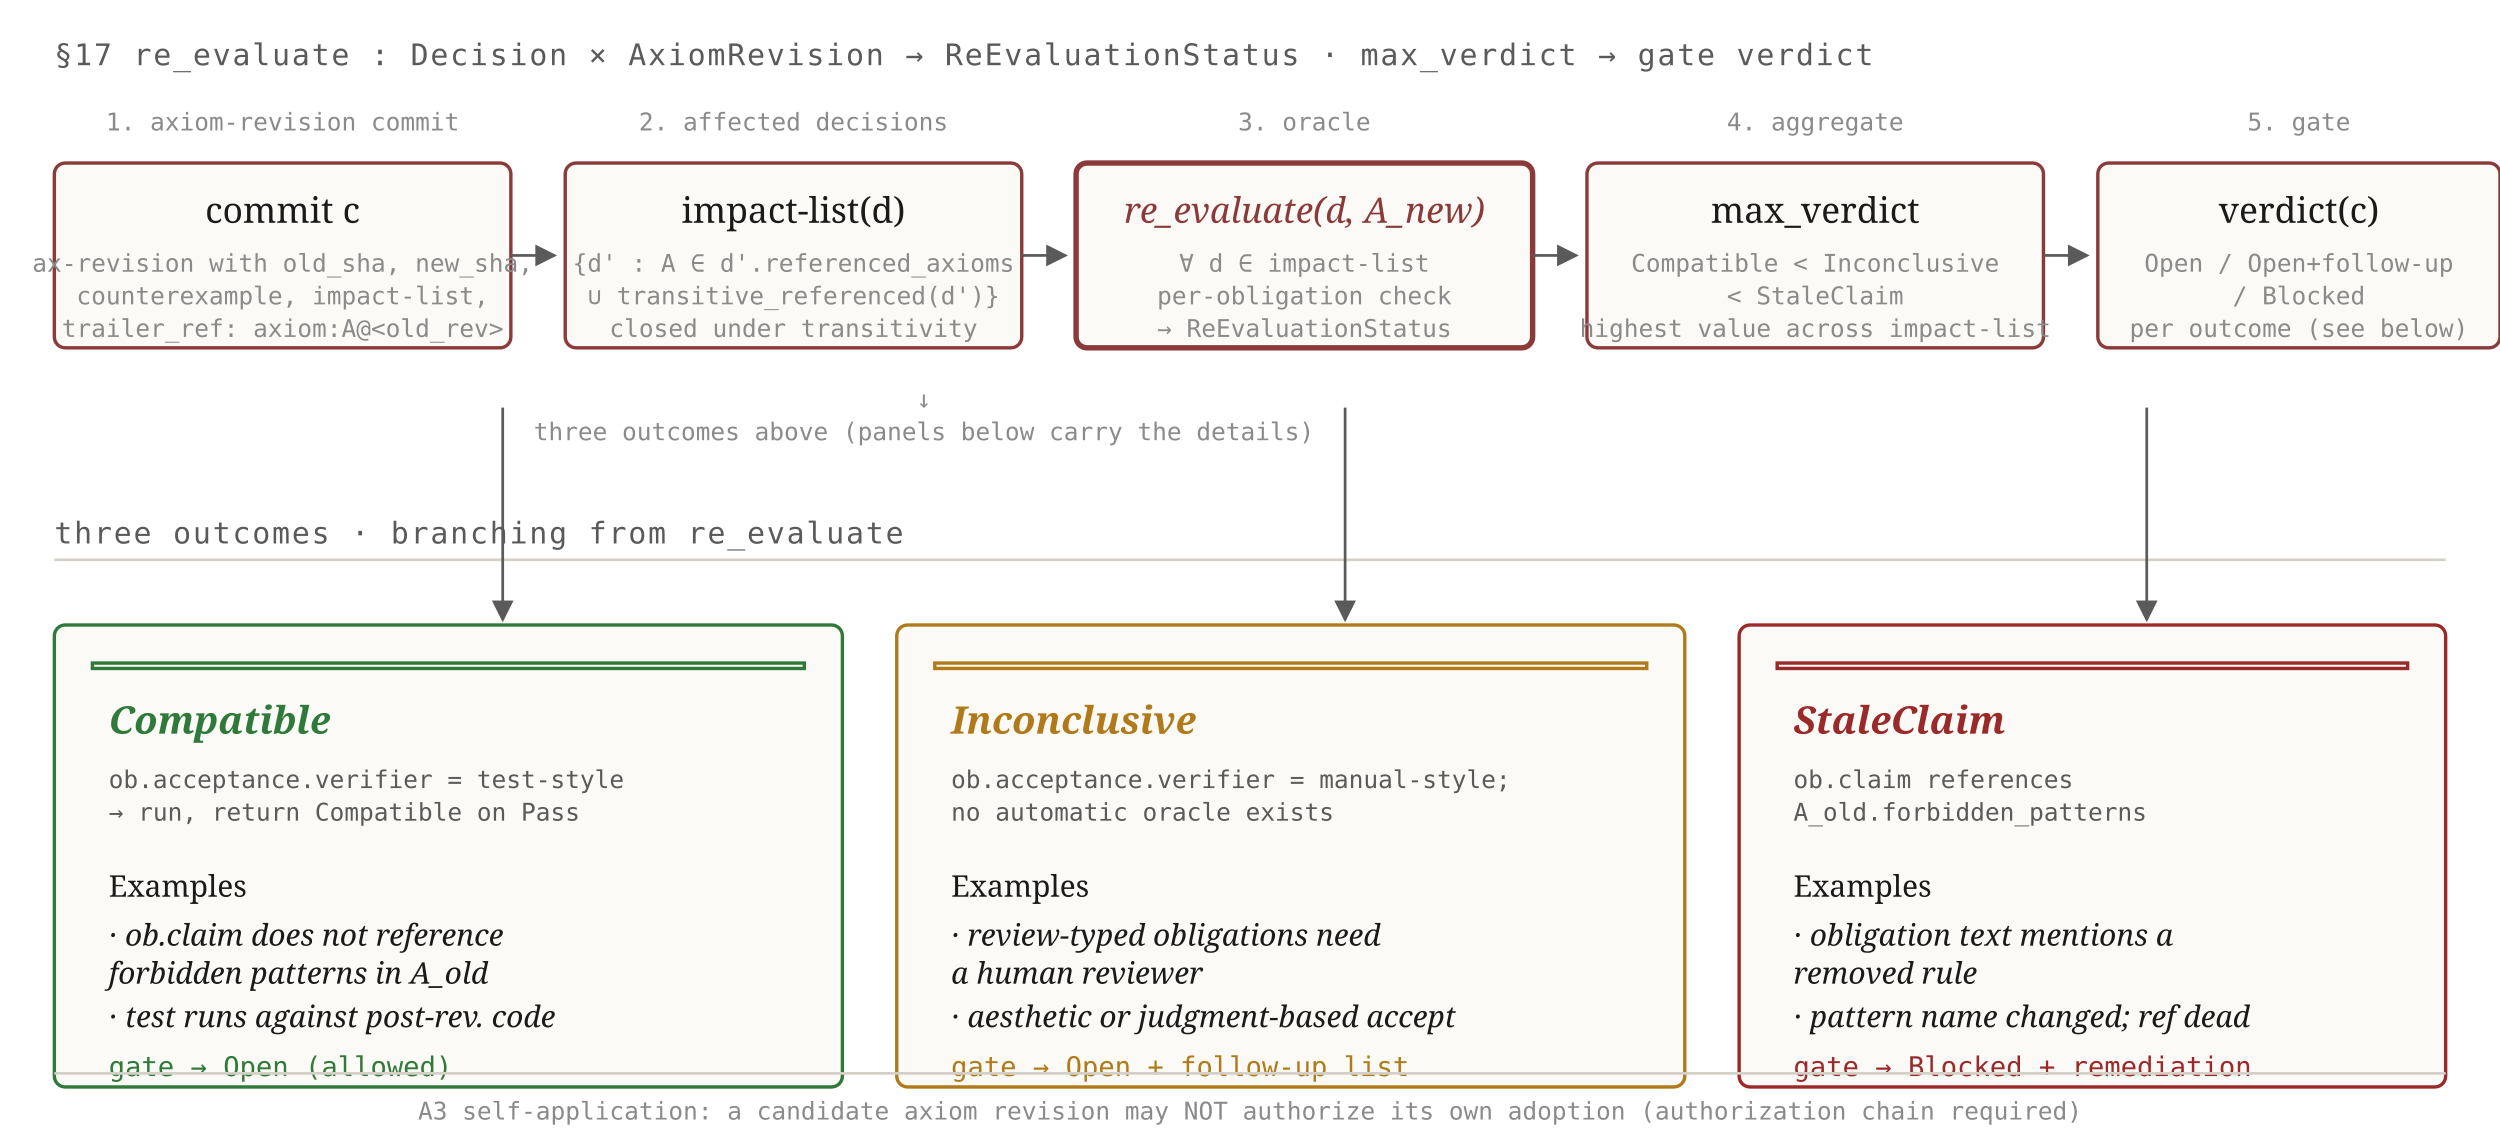
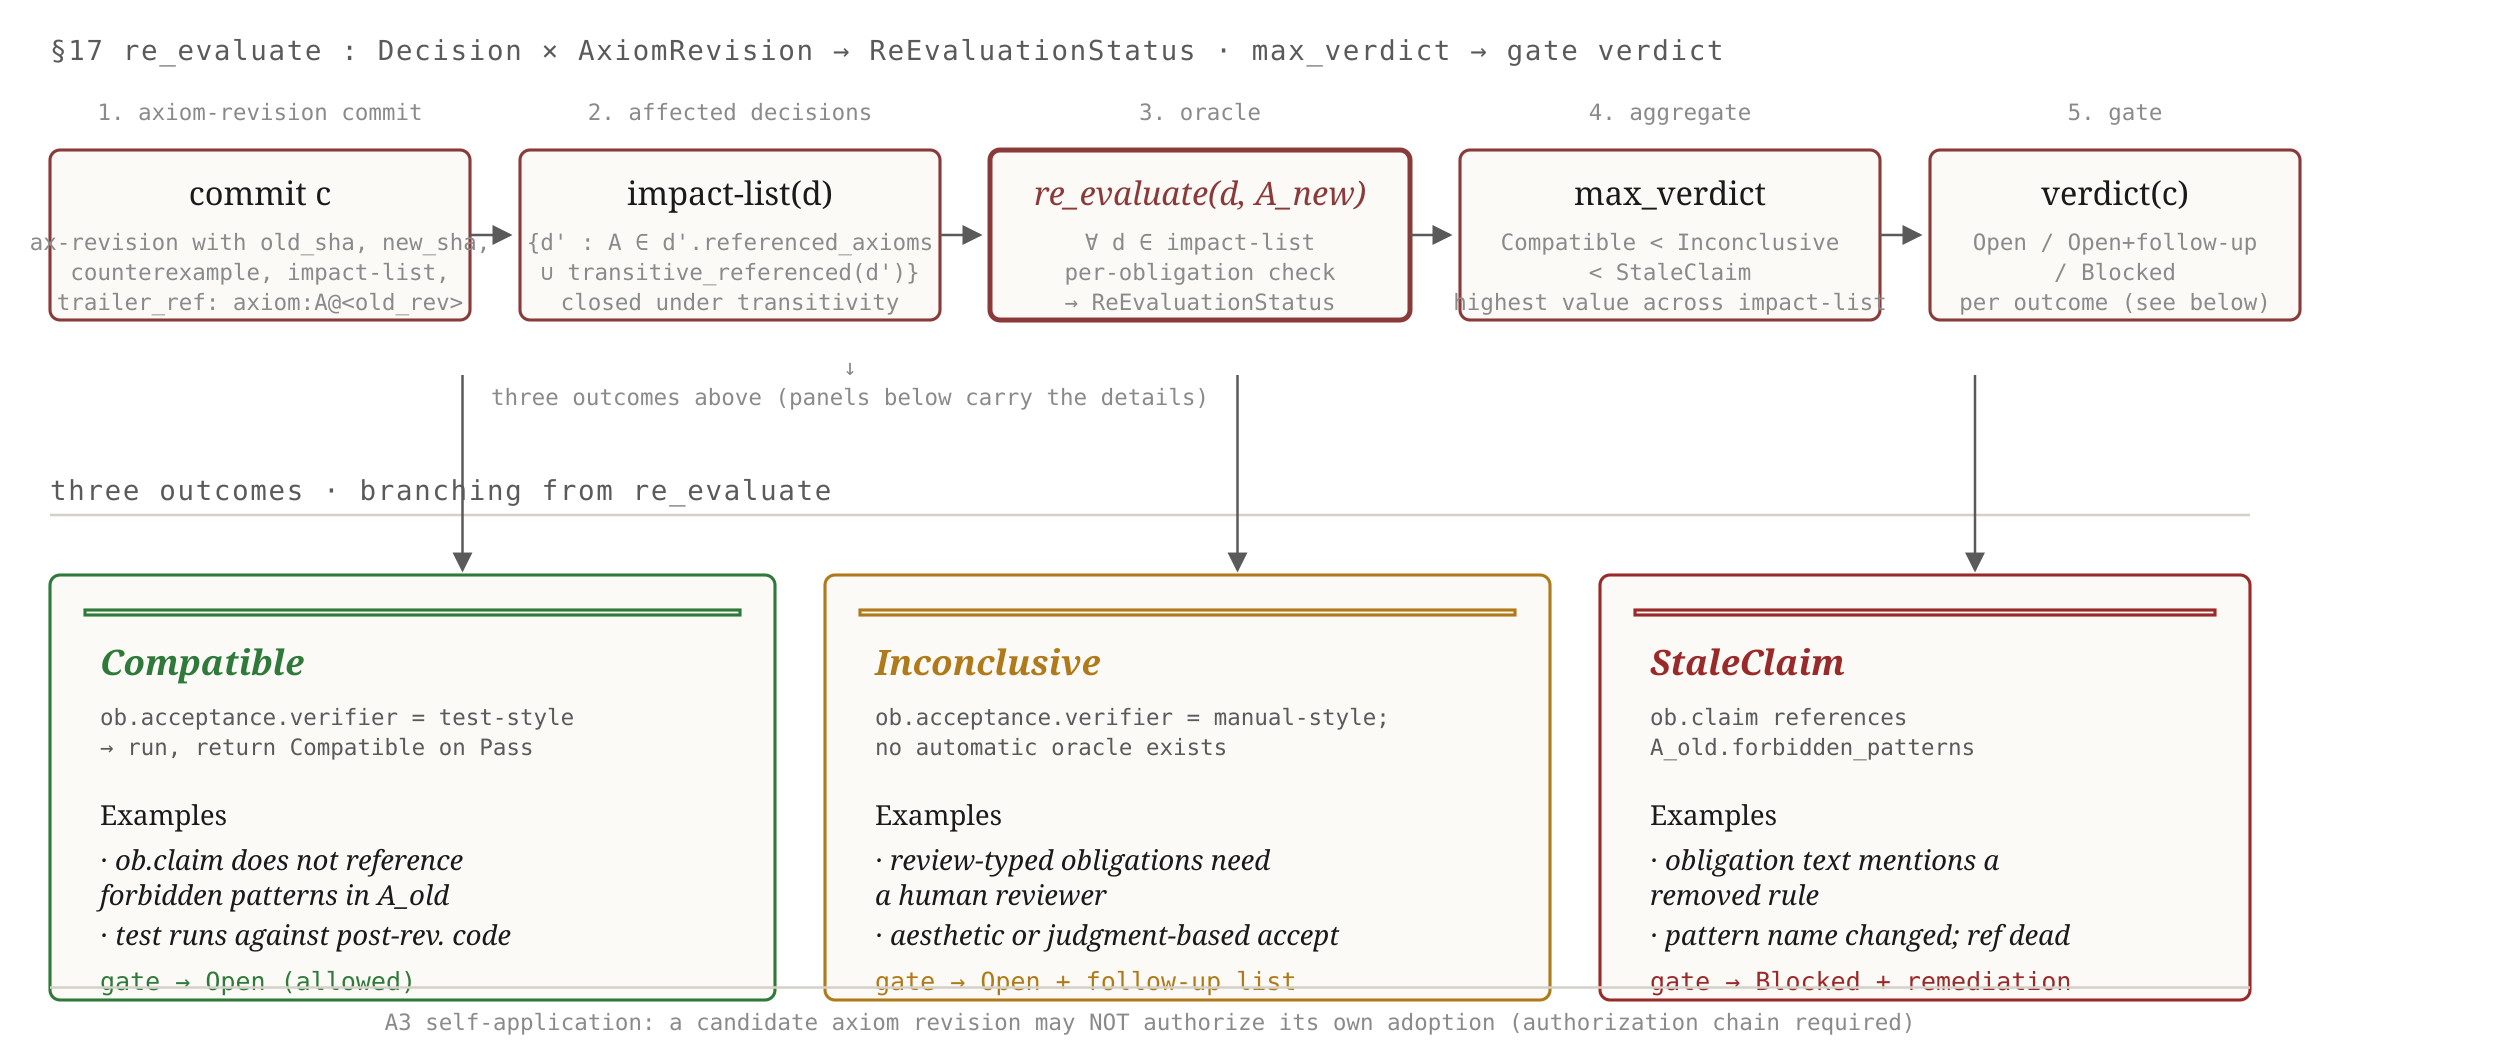
- <svg xmlns="http://www.w3.org/2000/svg" viewBox="0 0 920 420" role="img" aria-labelledby="at-title" preserveAspectRatio="xMidYMid meet">
+ <svg xmlns="http://www.w3.org/2000/svg" viewBox="0 0 1000 420" role="img" aria-labelledby="at-title" preserveAspectRatio="xMidYMid meet">
  <defs>
    <style>
      .at-box { fill: #fbfaf6; stroke: #8b3a3a; stroke-width: 1.25; }
      .at-box-emph { fill: #fbfaf6; stroke: #8b3a3a; stroke-width: 2; }
      .at-text { font-family: Georgia, "Iowan Old Style", serif; font-size: 13px; fill: #1a1a1a; text-anchor: middle; }
      .at-text-emph { font-family: Georgia, "Iowan Old Style", serif; font-size: 13px; fill: #8b3a3a; text-anchor: middle; font-style: italic; }
      .at-arrow { stroke: #5a5a5a; stroke-width: 1; fill: none; }
      .at-label { font-family: "SF Mono", Menlo, Consolas, monospace; font-size: 9px; fill: #8a8a8a; text-anchor: middle; }
      .at-section { font-family: "SF Mono", Menlo, Consolas, monospace; font-size: 11px; fill: #5a5a5a; letter-spacing: 0.06em; text-anchor: start; }
      .at-panel { fill: #fbfaf6; stroke-width: 1.25; }
      .at-panel-compat { stroke: #2f7a3a; }
      .at-panel-incon { stroke: #b07a1a; }
      .at-panel-stale { stroke: #9a2929; }
      .at-panel-title-compat { fill: #2f7a3a; font-family: Georgia, "Iowan Old Style", serif; font-size: 14px; font-weight: 600; text-anchor: start; font-style: italic; }
      .at-panel-title-incon { fill: #b07a1a; font-family: Georgia, "Iowan Old Style", serif; font-size: 14px; font-weight: 600; text-anchor: start; font-style: italic; }
      .at-panel-title-stale { fill: #9a2929; font-family: Georgia, "Iowan Old Style", serif; font-size: 14px; font-weight: 600; text-anchor: start; font-style: italic; }
      .at-panel-body { fill: #1a1a1a; font-family: Georgia, "Iowan Old Style", serif; font-size: 11px; text-anchor: start; }
      .at-panel-mono { fill: #5a5a5a; font-family: "SF Mono", Menlo, Consolas, monospace; font-size: 9px; text-anchor: start; }
      .at-panel-verdict { font-family: "SF Mono", Menlo, Consolas, monospace; font-size: 10px; text-anchor: start; }
      .at-rule { stroke: #d4d0c8; stroke-width: 1; fill: none; }
    </style>
    <marker id="at-head" markerWidth="8" markerHeight="8" refX="7" refY="4" orient="auto">
      <path d="M0,0 L8,4 L0,8 z" fill="#5a5a5a" />
    </marker>
  </defs>
  <text class="at-section" x="20" y="24">§17  re_evaluate : Decision × AxiomRevision → ReEvaluationStatus · max_verdict → gate verdict</text>
  <g transform="translate(20, 60)">
    <g>
      <text class="at-label" x="84" y="-12">1. axiom-revision commit</text>
      <rect class="at-box" x="0" y="0" width="168" height="68" rx="4" />
      <text class="at-text" x="84" y="22">commit c</text>
      <text class="at-label" x="84" y="40">ax-revision with old_sha, new_sha,</text>
      <text class="at-label" x="84" y="52">counterexample, impact-list,</text>
      <text class="at-label" x="84" y="64">trailer_ref: axiom:A@&lt;old_rev&gt;</text>
    </g>
    <path class="at-arrow" d="M168,34 L184,34" marker-end="url(#at-head)" />
    <g transform="translate(188, 0)">
      <text class="at-label" x="84" y="-12">2. affected decisions</text>
      <rect class="at-box" x="0" y="0" width="168" height="68" rx="4" />
      <text class="at-text" x="84" y="22">impact-list(d)</text>
      <text class="at-label" x="84" y="40">{d' : A ∈ d'.referenced_axioms</text>
      <text class="at-label" x="84" y="52">∪ transitive_referenced(d')}</text>
      <text class="at-label" x="84" y="64">closed under transitivity</text>
    </g>
    <path class="at-arrow" d="M356,34 L372,34" marker-end="url(#at-head)" />
    <g transform="translate(376, 0)">
      <text class="at-label" x="84" y="-12">3. oracle</text>
      <rect class="at-box-emph" x="0" y="0" width="168" height="68" rx="4" />
      <text class="at-text-emph" x="84" y="22">re_evaluate(d, A_new)</text>
      <text class="at-label" x="84" y="40" fill="#8b3a3a">∀ d ∈ impact-list</text>
      <text class="at-label" x="84" y="52">per-obligation check</text>
      <text class="at-label" x="84" y="64">→ ReEvaluationStatus</text>
    </g>
    <path class="at-arrow" d="M544,34 L560,34" marker-end="url(#at-head)" />
    <g transform="translate(564, 0)">
      <text class="at-label" x="84" y="-12">4. aggregate</text>
      <rect class="at-box" x="0" y="0" width="168" height="68" rx="4" />
      <text class="at-text" x="84" y="22">max_verdict</text>
      <text class="at-label" x="84" y="40">Compatible  &lt;  Inconclusive</text>
      <text class="at-label" x="84" y="52">         &lt;  StaleClaim</text>
      <text class="at-label" x="84" y="64">highest value across impact-list</text>
    </g>
    <path class="at-arrow" d="M732,34 L748,34" marker-end="url(#at-head)" />
    <g transform="translate(752, 0)">
      <text class="at-label" x="74" y="-12">5. gate</text>
      <rect class="at-box" x="0" y="0" width="148" height="68" rx="4" />
      <text class="at-text" x="74" y="22">verdict(c)</text>
      <text class="at-label" x="74" y="40">Open / Open+follow-up</text>
      <text class="at-label" x="74" y="52">/ Blocked</text>
      <text class="at-label" x="74" y="64">per outcome (see below)</text>
    </g>
  </g>
  <g transform="translate(20, 200)">
    <text class="at-section" x="0" y="0">three outcomes · branching from re_evaluate</text>
    <line class="at-rule" x1="0" y1="6" x2="880" y2="6" />
    <g transform="translate(0, 30)">
      <rect class="at-panel at-panel-compat" x="0" y="0" width="290" height="170" rx="4" />
      <rect class="at-panel at-panel-compat" x="14" y="14" width="262" height="2" />
      <text class="at-panel-title-compat" x="20" y="40">Compatible</text>
      <text class="at-panel-mono" x="20" y="60">ob.acceptance.verifier = test-style</text>
      <text class="at-panel-mono" x="20" y="72">→ run, return Compatible on Pass</text>
      <text class="at-panel-body" x="20" y="100">Examples</text>
      <text class="at-panel-body" x="20" y="118" font-style="italic">· ob.claim does not reference</text>
      <text class="at-panel-body" x="20" y="132" font-style="italic">  forbidden patterns in A_old</text>
      <text class="at-panel-body" x="20" y="148" font-style="italic">· test runs against post-rev. code</text>
      <text class="at-panel-verdict" x="20" y="166" fill="#2f7a3a">gate → Open (allowed)</text>
    </g>
    <g transform="translate(310, 30)">
      <rect class="at-panel at-panel-incon" x="0" y="0" width="290" height="170" rx="4" />
      <rect class="at-panel at-panel-incon" x="14" y="14" width="262" height="2" />
      <text class="at-panel-title-incon" x="20" y="40">Inconclusive</text>
      <text class="at-panel-mono" x="20" y="60">ob.acceptance.verifier = manual-style;</text>
      <text class="at-panel-mono" x="20" y="72">no automatic oracle exists</text>
      <text class="at-panel-body" x="20" y="100">Examples</text>
      <text class="at-panel-body" x="20" y="118" font-style="italic">· review-typed obligations need</text>
      <text class="at-panel-body" x="20" y="132" font-style="italic">  a human reviewer</text>
      <text class="at-panel-body" x="20" y="148" font-style="italic">· aesthetic or judgment-based accept</text>
      <text class="at-panel-verdict" x="20" y="166" fill="#b07a1a">gate → Open + follow-up list</text>
    </g>
    <g transform="translate(620, 30)">
      <rect class="at-panel at-panel-stale" x="0" y="0" width="260" height="170" rx="4" />
      <rect class="at-panel at-panel-stale" x="14" y="14" width="232" height="2" />
      <text class="at-panel-title-stale" x="20" y="40">StaleClaim</text>
      <text class="at-panel-mono" x="20" y="60">ob.claim references</text>
      <text class="at-panel-mono" x="20" y="72">A_old.forbidden_patterns</text>
      <text class="at-panel-body" x="20" y="100">Examples</text>
      <text class="at-panel-body" x="20" y="118" font-style="italic">· obligation text mentions a</text>
      <text class="at-panel-body" x="20" y="132" font-style="italic">  removed rule</text>
      <text class="at-panel-body" x="20" y="148" font-style="italic">· pattern name changed; ref dead</text>
      <text class="at-panel-verdict" x="20" y="166" fill="#9a2929">gate → Blocked + remediation</text>
    </g>
    <path class="at-arrow" d="M165,-50 L165,28" marker-end="url(#at-head)" />
    <path class="at-arrow" d="M475,-50 L475,28" marker-end="url(#at-head)" />
    <path class="at-arrow" d="M770,-50 L770,28" marker-end="url(#at-head)" />
    <text class="at-label" x="320" y="-50">↓</text>
    <text class="at-label" x="320" y="-38" fill="#5a5a5a">three outcomes above (panels below carry the details)</text>
  </g>
  <line class="at-rule" x1="20" y1="395" x2="900" y2="395" />
  <text class="at-label" x="460" y="412" text-anchor="middle">A3 self-application: a candidate axiom revision may NOT authorize its own adoption (authorization chain required)</text>
</svg>
